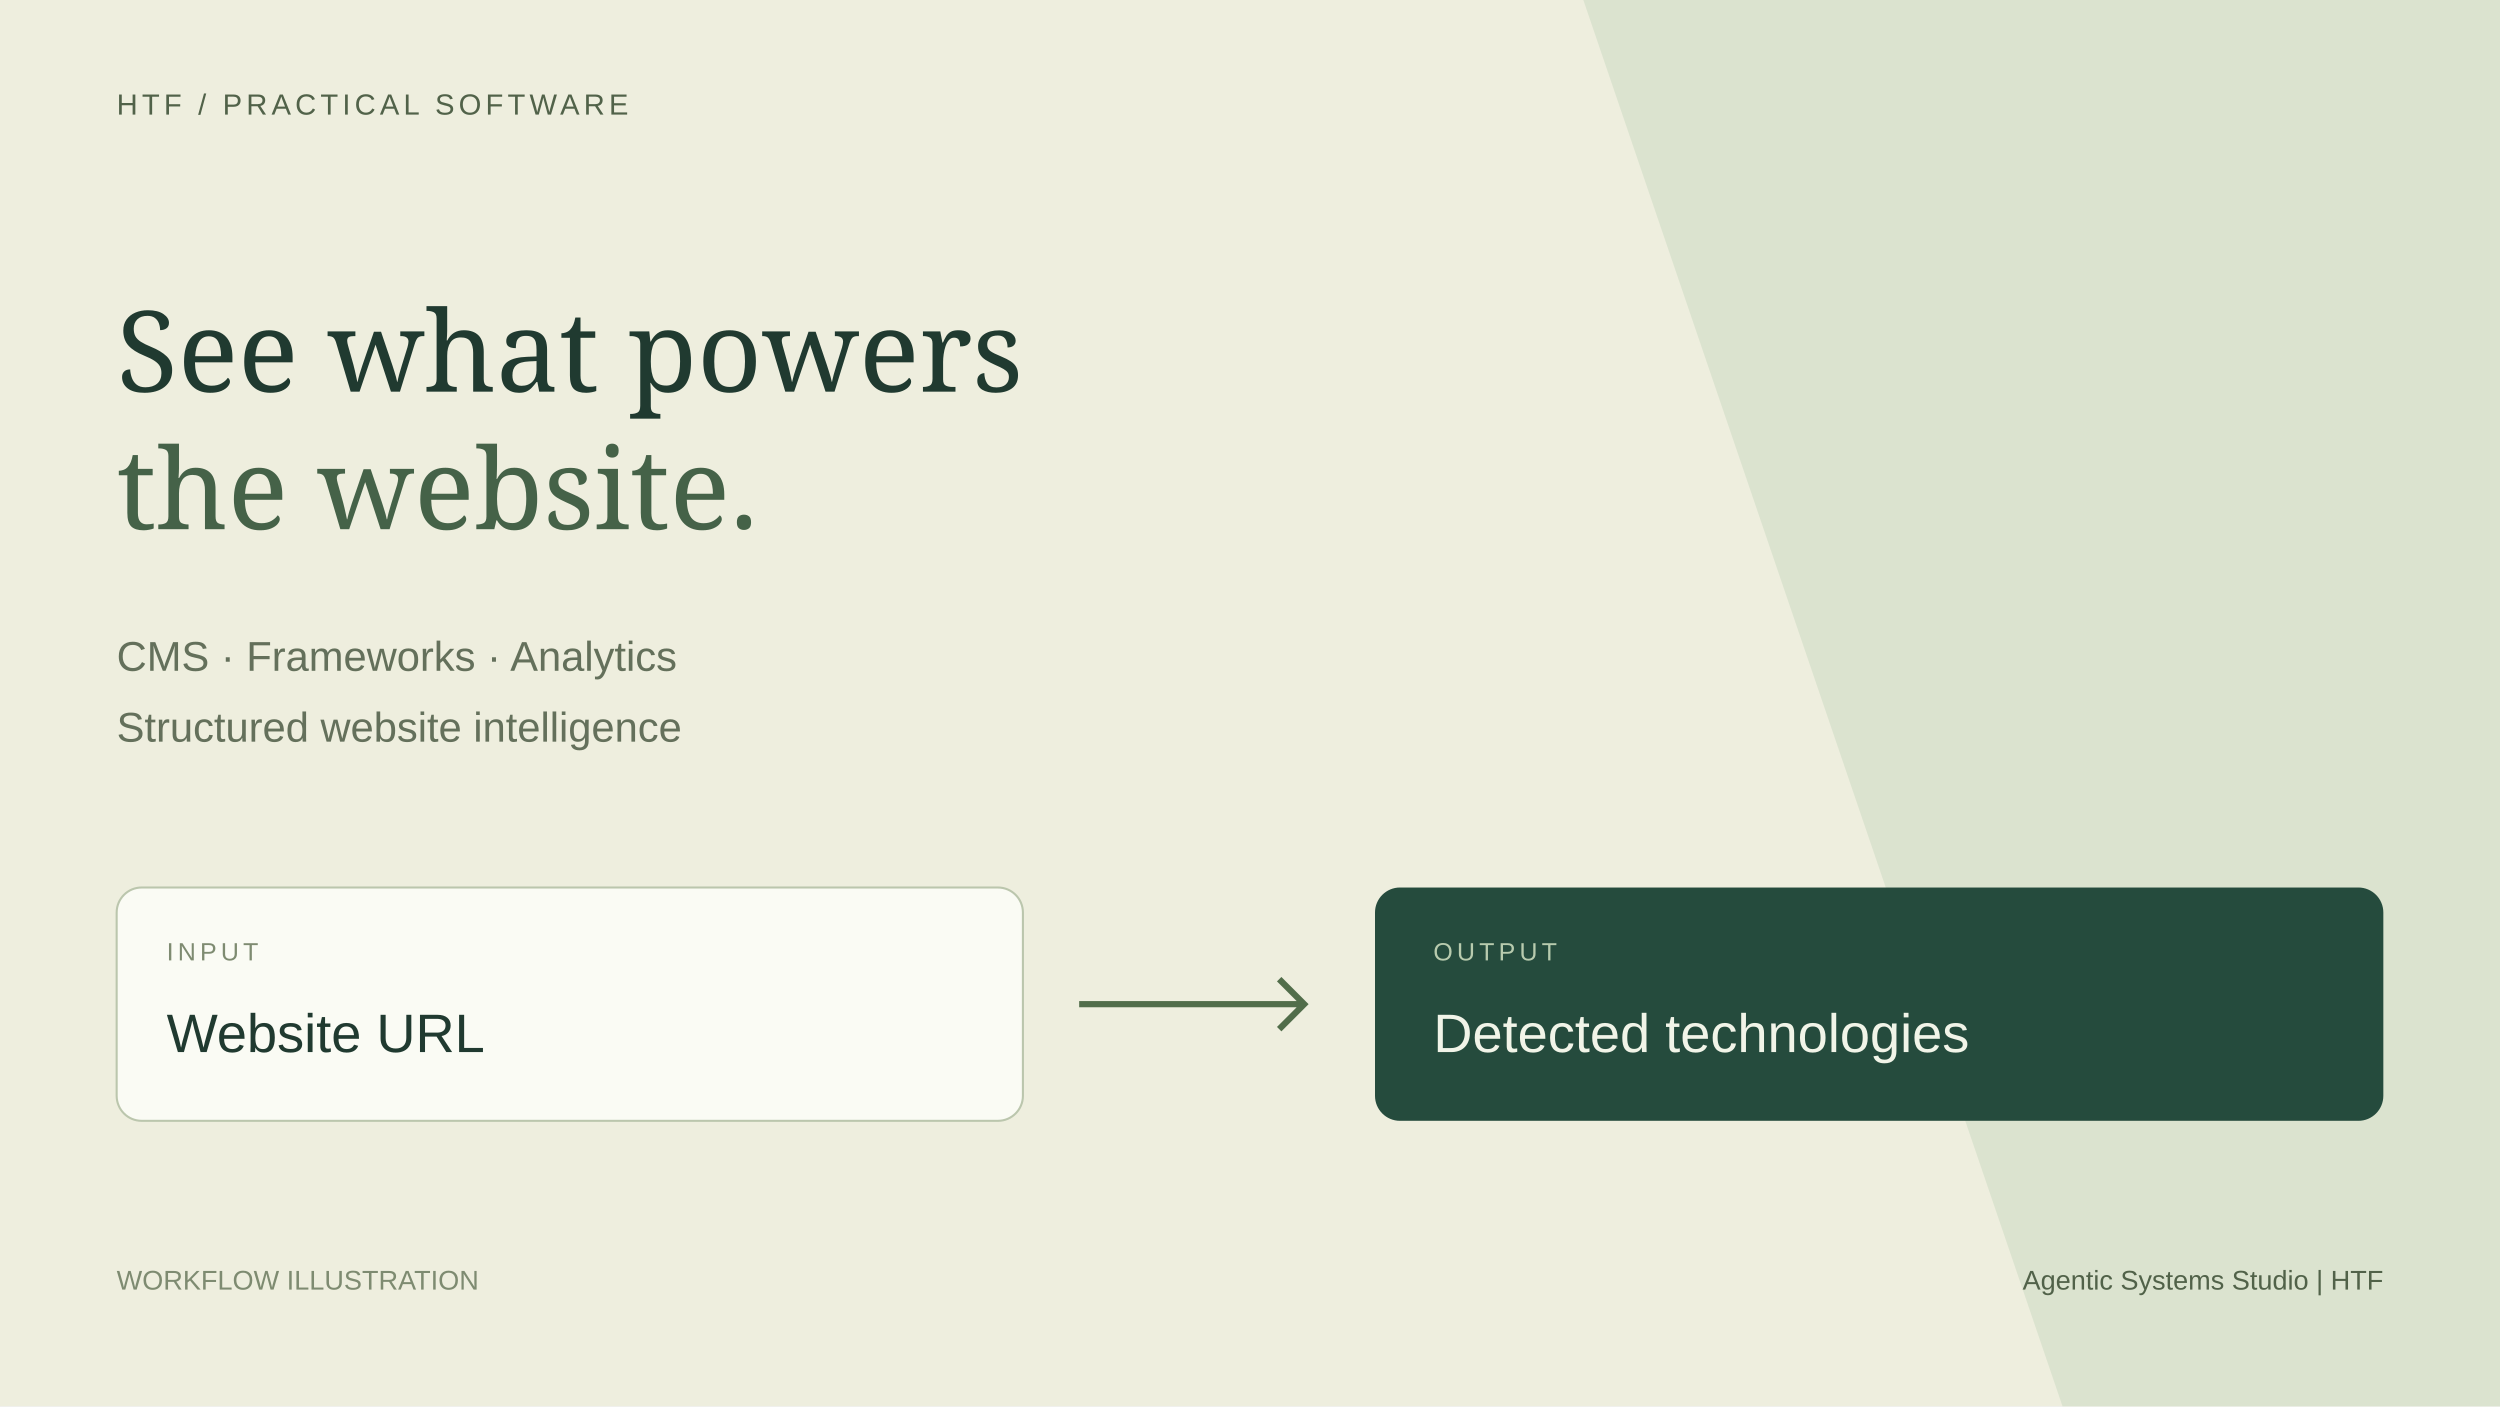
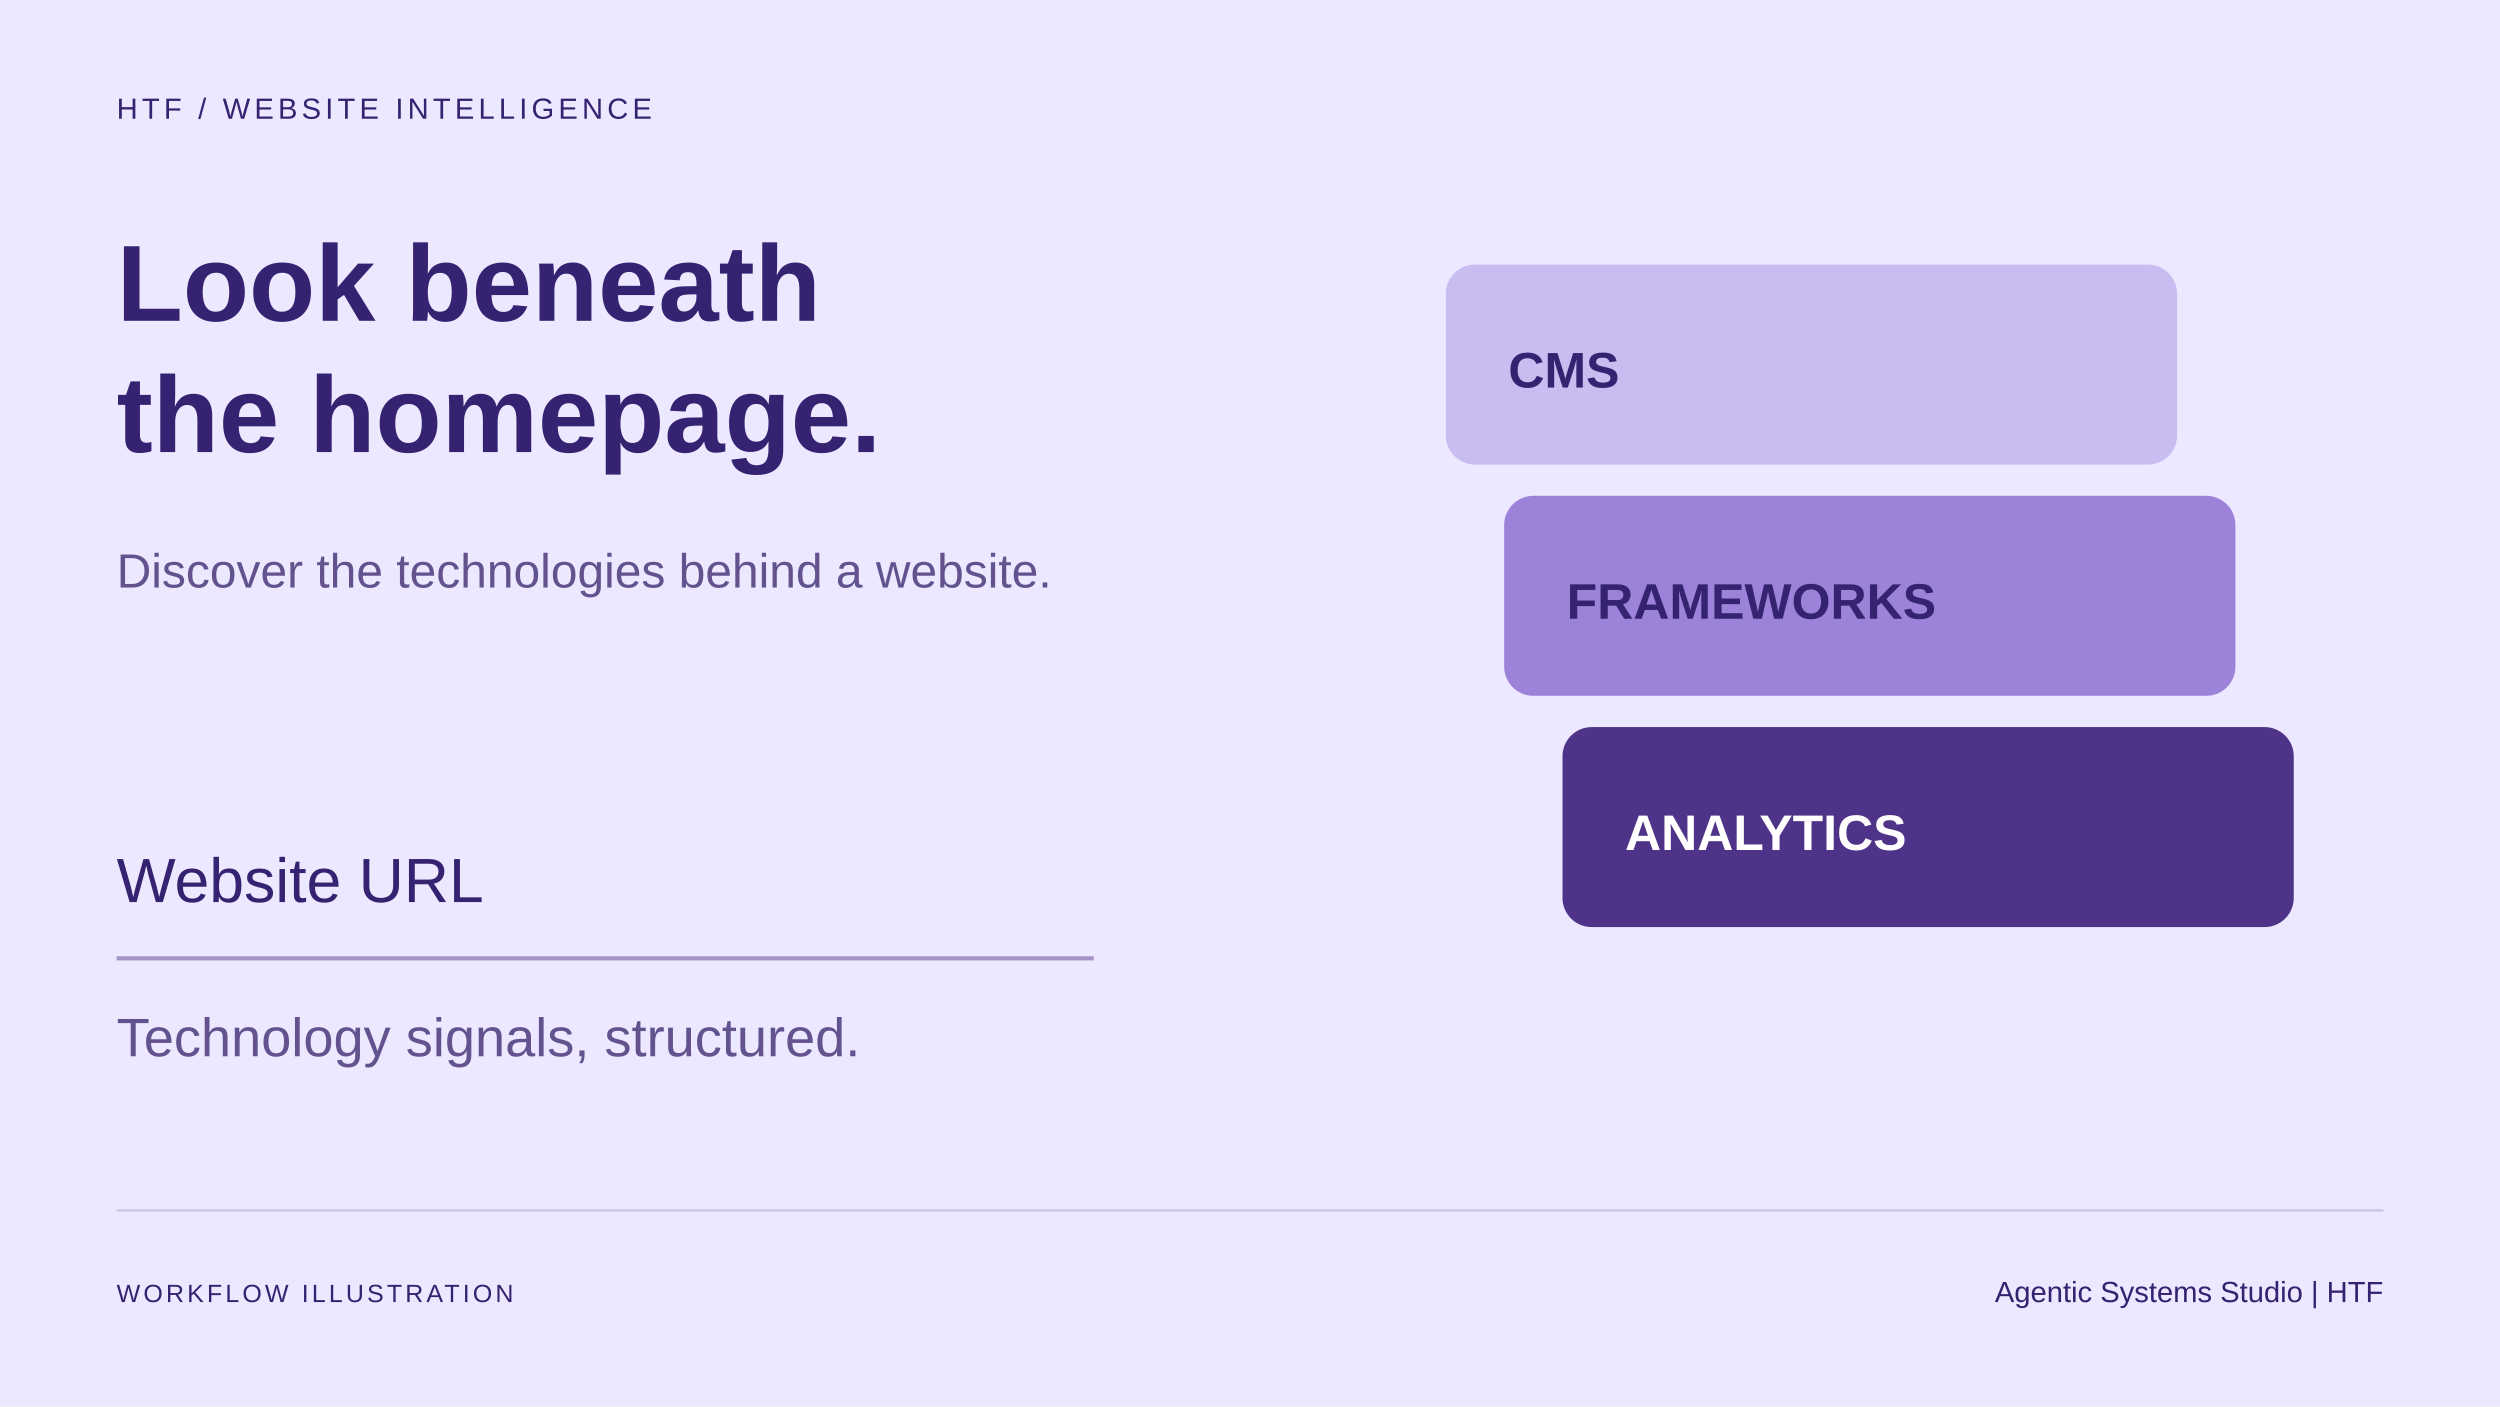
- <svg xmlns="http://www.w3.org/2000/svg" width="1200" height="675" viewBox="0 0 1200 675">
-   <rect width="1200" height="675" fill="#eeeede" />
-   <path d="M760 0H1200V675H990Z" fill="#dbe3cf" />
-   <text x="56" y="55" font-family="Arial,sans-serif" font-size="14" letter-spacing="2" fill="#516249">HTF / PRACTICAL SOFTWARE</text>
-   <text x="56" y="188" font-family="Georgia,serif" font-size="54" fill="#203a30">See what powers</text>
-   <text x="56" y="254" font-family="Georgia,serif" font-size="54" fill="#456248">the website.</text>
-   <text x="56" y="322" font-family="Arial,sans-serif" font-size="20" fill="#64705b">CMS · Frameworks · Analytics</text>
-   <text x="56" y="356" font-family="Arial,sans-serif" font-size="20" fill="#64705b">Structured website intelligence</text>
-   <rect x="56" y="426" width="435" height="112" rx="12" fill="#fafbf4" stroke="#bbc6ad" />
-   <rect x="660" y="426" width="484" height="112" rx="12" fill="#254b3d" />
-   <text x="80" y="461" font-family="Arial,sans-serif" font-size="12" letter-spacing="2" fill="#7e8b71">INPUT</text>
-   <text x="80" y="505" font-family="Arial,sans-serif" font-size="26" fill="#203a30">Website URL</text>
-   <path d="M518 482H626M614 470L626 482L614 494" fill="none" stroke="#516d4a" stroke-width="3" />
-   <text x="688" y="461" font-family="Arial,sans-serif" font-size="12" letter-spacing="2" fill="#b8cbae">OUTPUT</text>
-   <text x="688" y="505" font-family="Arial,sans-serif" font-size="26" fill="#f1f4e8">Detected technologies</text>
-   <text x="56" y="619" font-family="Arial,sans-serif" font-size="13" fill="#7e8b71">WORKFLOW ILLUSTRATION</text>
-   <text x="1144" y="619" text-anchor="end" font-family="Arial,sans-serif" font-size="13" fill="#516249">Agentic Systems Studio | HTF</text>
+ <svg xmlns="http://www.w3.org/2000/svg" width="1200" height="675" viewBox="0 0 1200 675" role="img">
+   <rect x="0" y="0" width="1200" height="675" rx="0" fill="#ebe8ff" />
+   <text x="56" y="57" fill="#352270" font-family="Arial,sans-serif" font-size="14" letter-spacing="2">HTF / WEBSITE INTELLIGENCE</text>
+   <text x="56" y="154" fill="#352270" font-family="Arial,sans-serif" font-size="52" font-weight="700">Look beneath</text>
+   <text x="56" y="217" fill="#352270" font-family="Arial,sans-serif" font-size="52" font-weight="700">the homepage.</text>
+   <text x="56" y="282" fill="#62528e" font-family="Arial,sans-serif" font-size="23">Discover the technologies behind a website.</text>
+   <rect x="694" y="127" width="351" height="96" rx="14" fill="#c8bcf1" />
+   <text x="724" y="186" fill="#352270" font-family="Arial,sans-serif" font-size="24" font-weight="700">CMS</text>
+   <rect x="722" y="238" width="351" height="96" rx="14" fill="#9c83d9" />
+   <text x="752" y="297" fill="#352270" font-family="Arial,sans-serif" font-size="24" font-weight="700">FRAMEWORKS</text>
+   <rect x="750" y="349" width="351" height="96" rx="14" fill="#4f3388" />
+   <text x="780" y="408" fill="#ffffff" font-family="Arial,sans-serif" font-size="24" font-weight="700">ANALYTICS</text>
+   <text x="56" y="433" fill="#352270" font-family="Arial,sans-serif" font-size="30">Website URL</text>
+   <path d="M56 460L525 460" fill="none" stroke="#a394c5" stroke-width="2" />
+   <text x="56" y="507" fill="#62528e" font-family="Arial,sans-serif" font-size="26">Technology signals, structured.</text>
+   <path d="M56 581L1144 581" fill="none" stroke="#352270" stroke-width="1" opacity=".2" />
+   <text x="56" y="625" fill="#352270" font-family="Arial,sans-serif" font-size="12" letter-spacing="1.5">WORKFLOW ILLUSTRATION</text>
+   <text x="1144" y="625" fill="#352270" font-family="Arial,sans-serif" font-size="14" text-anchor="end">Agentic Systems Studio | HTF</text>
</svg>
